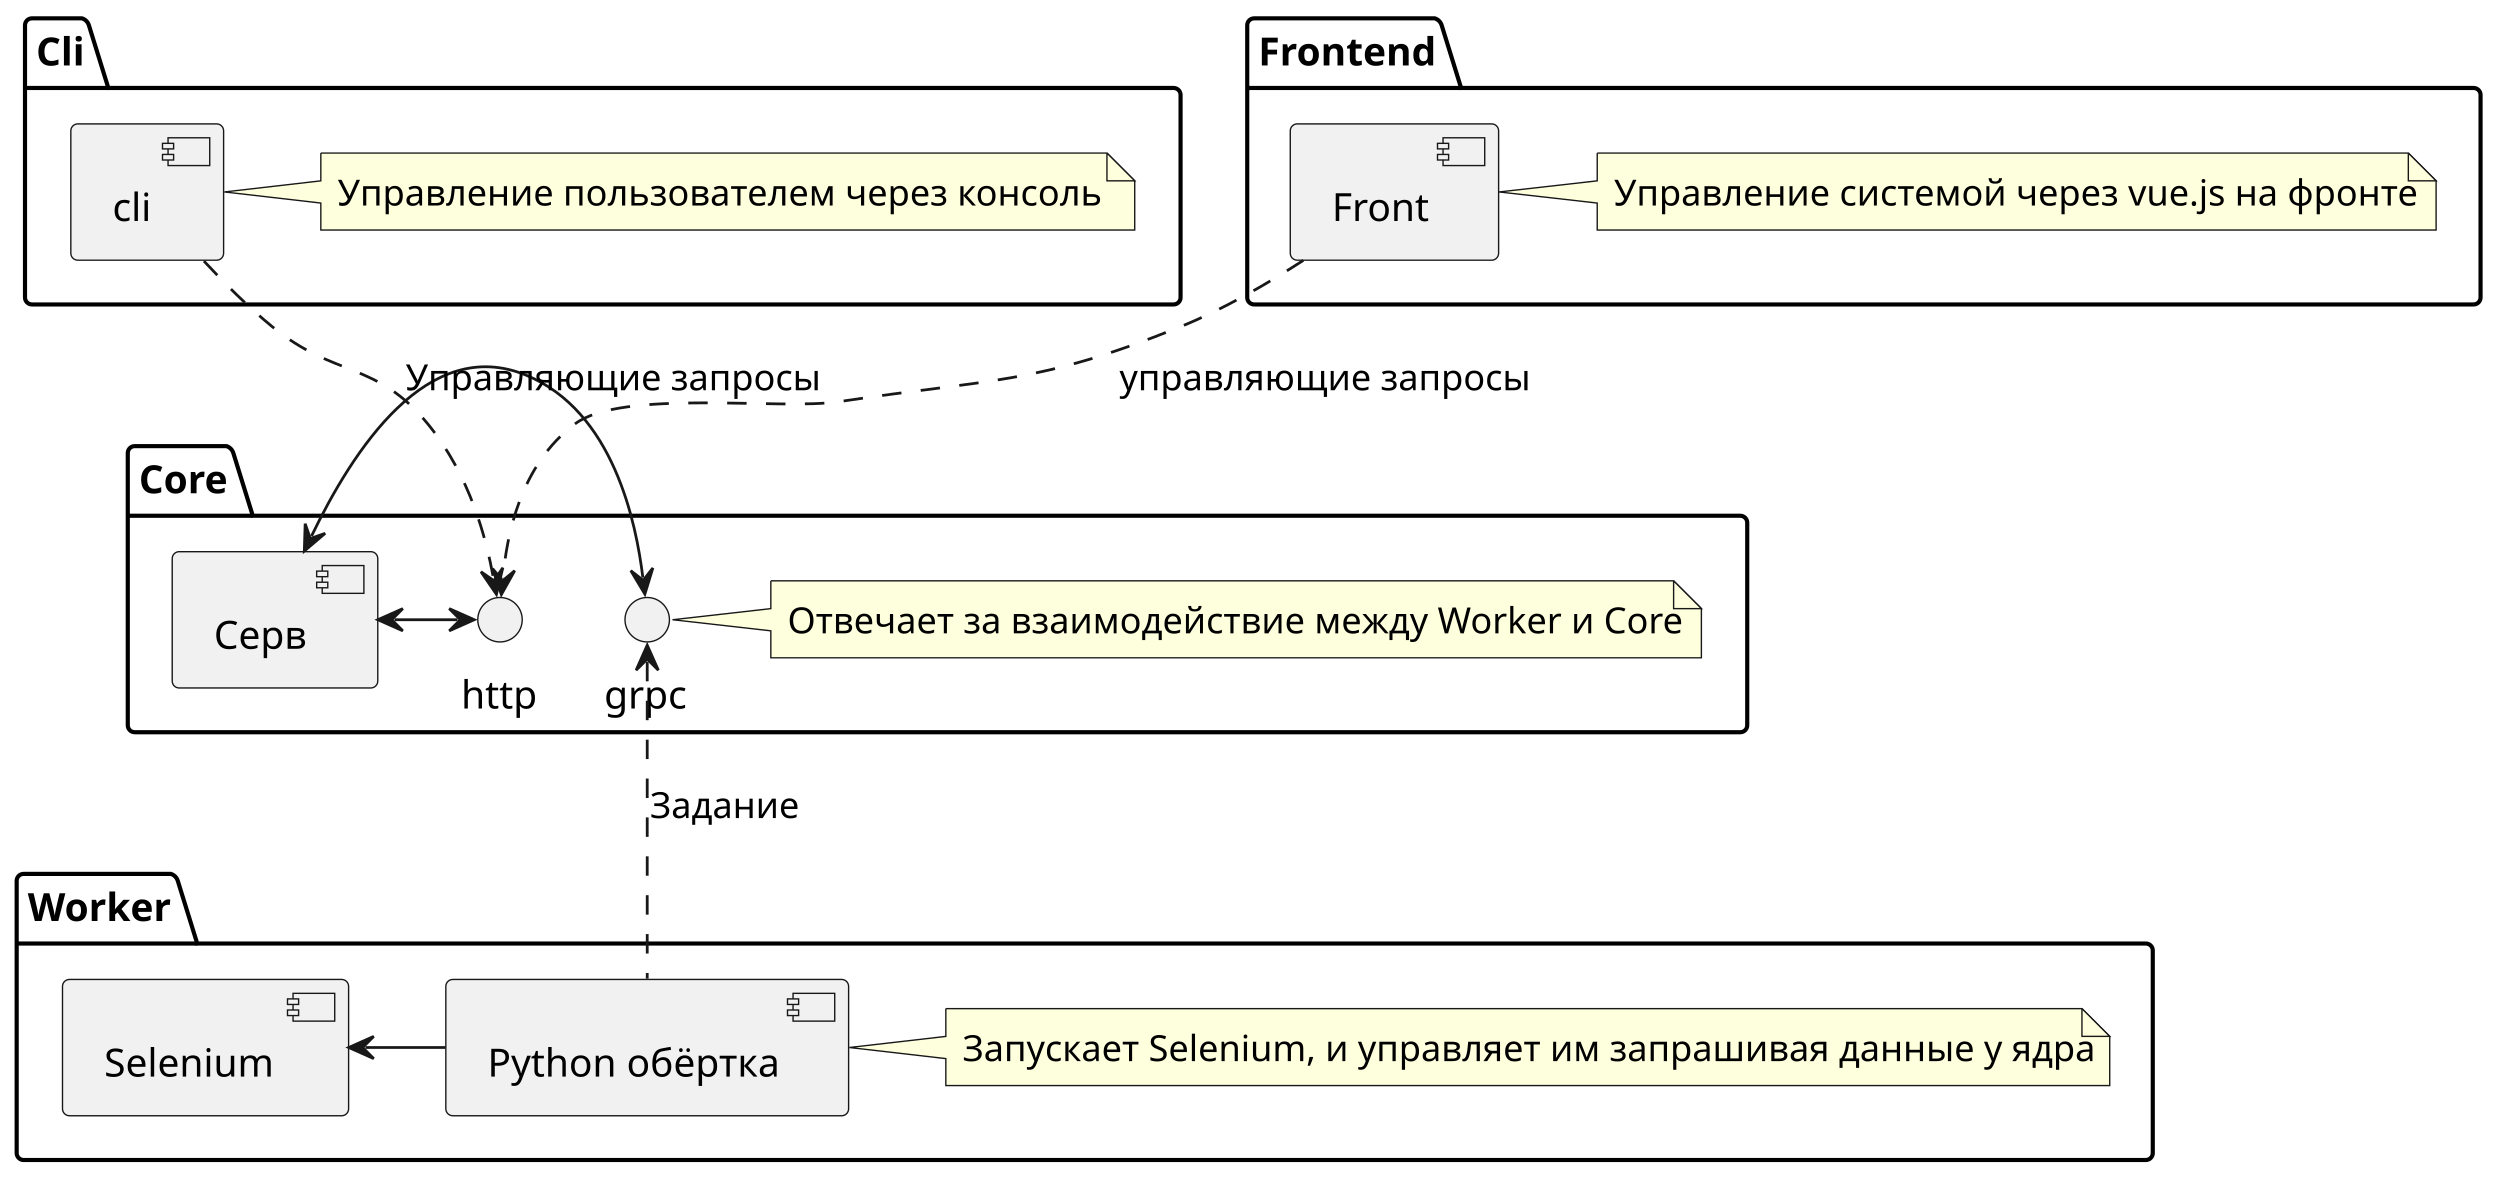
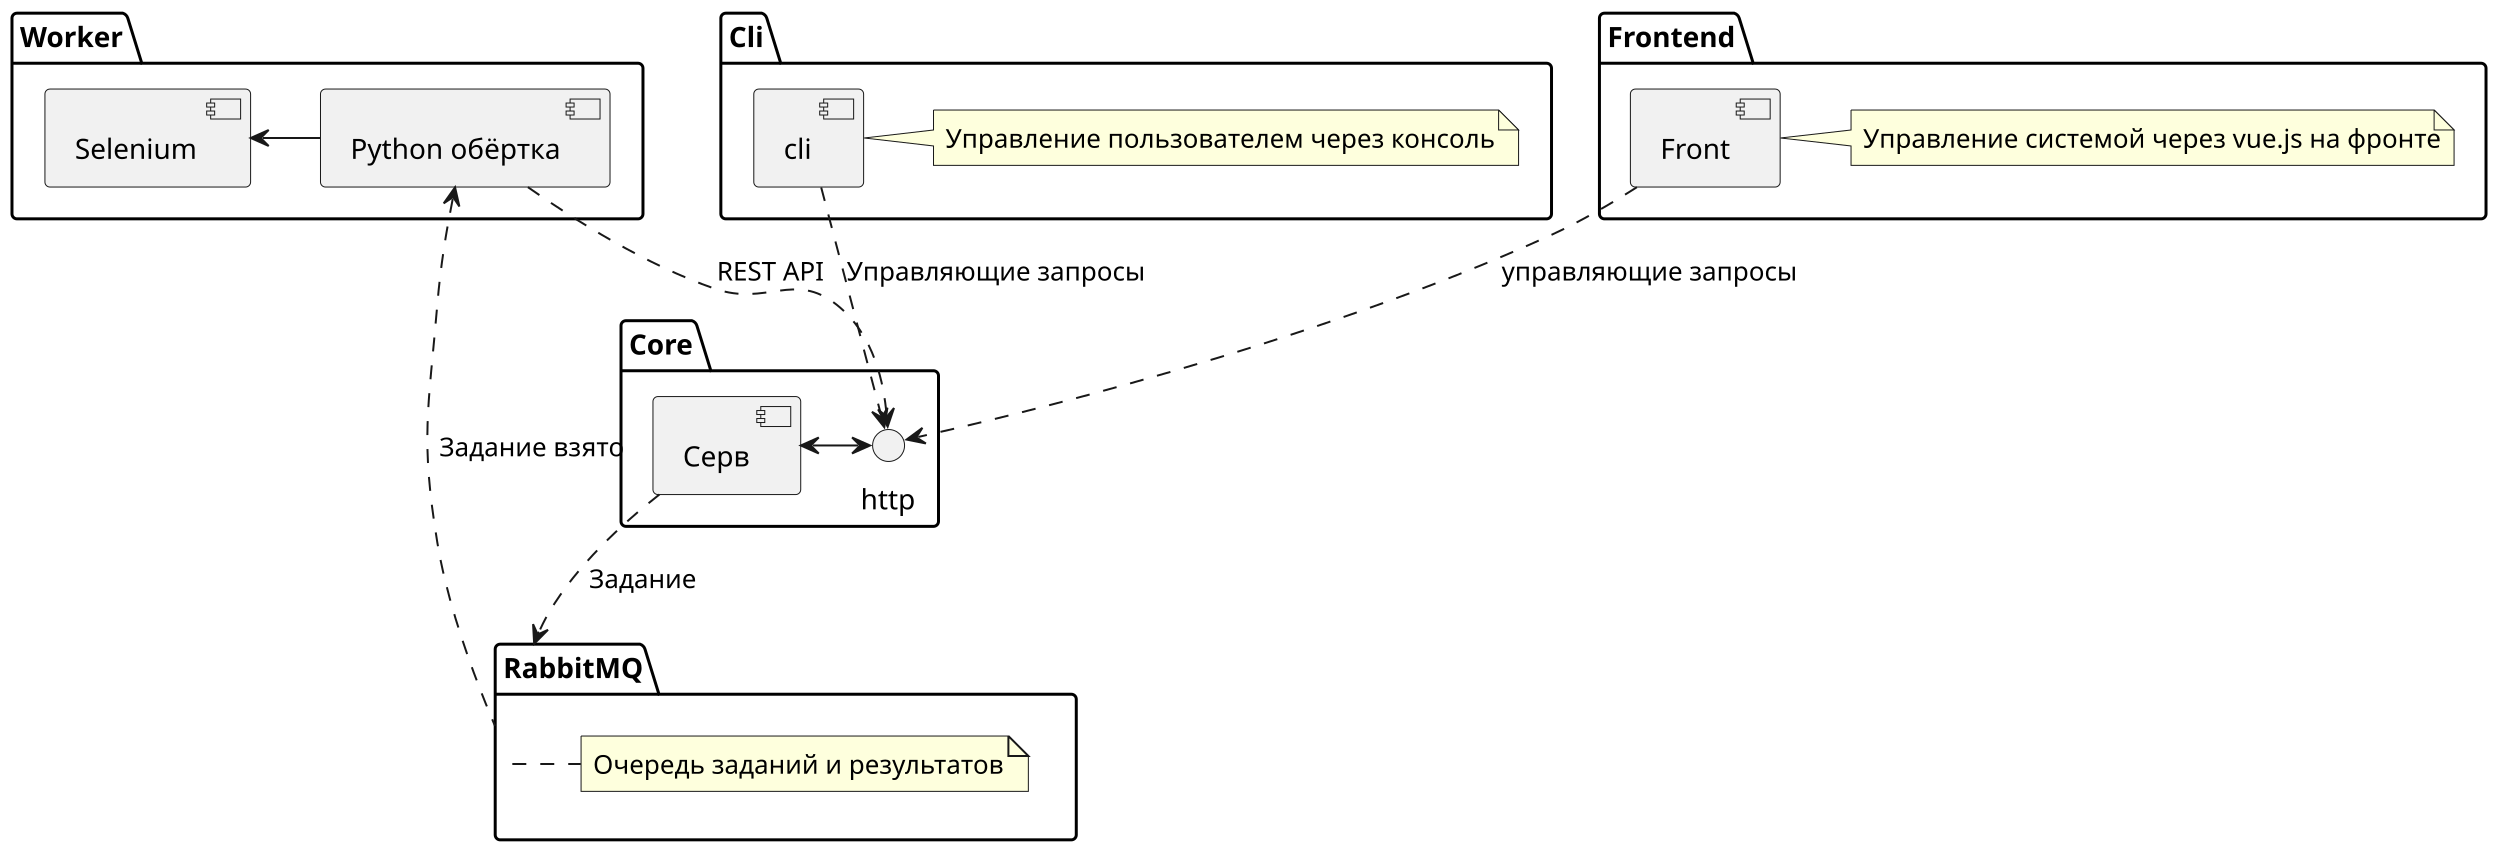
- <svg xmlns="http://www.w3.org/2000/svg" contentStyleType="text/css" height="424px" preserveAspectRatio="none" style="width:900px;height:424px;background:#FFFFFF;" version="1.1" viewBox="0 0 900 424" width="900px" zoomAndPan="magnify">
+ <svg xmlns="http://www.w3.org/2000/svg" contentStyleType="text/css" height="427px" preserveAspectRatio="none" style="width:1252px;height:427px;background:#FFFFFF;" version="1.1" viewBox="0 0 1252 427" width="1252px" zoomAndPan="magnify">
  <defs />
  <g>
    <g id="cluster_Worker">
-       <path d="M8.5,314.602 L61.5,314.602 A3.75,3.75 0 0 1 64,317.102 L71,339.67 L772.5,339.67 A2.5,2.5 0 0 1 775,342.17 L775,415.102 A2.5,2.5 0 0 1 772.5,417.602 L8.5,417.602 A2.5,2.5 0 0 1 6,415.102 L6,317.102 A2.5,2.5 0 0 1 8.5,314.602 " fill="none" style="stroke:#000000;stroke-width:1.5;" />
-       <line style="stroke:#000000;stroke-width:1.5;" x1="6" x2="71" y1="339.67" y2="339.67" />
-       <text fill="#000000" font-family="sans-serif" font-size="14" font-weight="bold" lengthAdjust="spacing" textLength="52" x="10" y="331.568">Worker</text>
+       <path d="M8.5,6.602 L61.5,6.602 A3.75,3.75 0 0 1 64,9.102 L71,31.67 L319.5,31.67 A2.5,2.5 0 0 1 322,34.17 L322,107.102 A2.5,2.5 0 0 1 319.5,109.602 L8.5,109.602 A2.5,2.5 0 0 1 6,107.102 L6,9.102 A2.5,2.5 0 0 1 8.5,6.602 " fill="none" style="stroke:#000000;stroke-width:1.5;" />
+       <line style="stroke:#000000;stroke-width:1.5;" x1="6" x2="71" y1="31.67" y2="31.67" />
+       <text fill="#000000" font-family="sans-serif" font-size="14" font-weight="bold" lengthAdjust="spacing" textLength="52" x="10" y="23.568">Worker</text>
    </g>
    <g id="cluster_Core">
-       <path d="M48.5,160.602 L81.5,160.602 A3.75,3.75 0 0 1 84,163.102 L91,185.67 L626.5,185.67 A2.5,2.5 0 0 1 629,188.17 L629,261.102 A2.5,2.5 0 0 1 626.5,263.602 L48.5,263.602 A2.5,2.5 0 0 1 46,261.102 L46,163.102 A2.5,2.5 0 0 1 48.5,160.602 " fill="none" style="stroke:#000000;stroke-width:1.5;" />
-       <line style="stroke:#000000;stroke-width:1.5;" x1="46" x2="91" y1="185.67" y2="185.67" />
-       <text fill="#000000" font-family="sans-serif" font-size="14" font-weight="bold" lengthAdjust="spacing" textLength="32" x="50" y="177.568">Core</text>
+       <path d="M313.5,160.602 L346.5,160.602 A3.75,3.75 0 0 1 349,163.102 L356,185.67 L467.5,185.67 A2.5,2.5 0 0 1 470,188.17 L470,261.102 A2.5,2.5 0 0 1 467.5,263.602 L313.5,263.602 A2.5,2.5 0 0 1 311,261.102 L311,163.102 A2.5,2.5 0 0 1 313.5,160.602 " fill="none" style="stroke:#000000;stroke-width:1.5;" />
+       <line style="stroke:#000000;stroke-width:1.5;" x1="311" x2="356" y1="185.67" y2="185.67" />
+       <text fill="#000000" font-family="sans-serif" font-size="14" font-weight="bold" lengthAdjust="spacing" textLength="32" x="315" y="177.568">Core</text>
+     </g>
+     <g id="cluster_RabbitMQ">
+       <path d="M250.5,322.602 L320.5,322.602 A3.75,3.75 0 0 1 323,325.102 L330,347.67 L536.5,347.67 A2.5,2.5 0 0 1 539,350.17 L539,418.102 A2.5,2.5 0 0 1 536.5,420.602 L250.5,420.602 A2.5,2.5 0 0 1 248,418.102 L248,325.102 A2.5,2.5 0 0 1 250.5,322.602 " fill="none" style="stroke:#000000;stroke-width:1.5;" />
+       <line style="stroke:#000000;stroke-width:1.5;" x1="248" x2="330" y1="347.67" y2="347.67" />
+       <text fill="#000000" font-family="sans-serif" font-size="14" font-weight="bold" lengthAdjust="spacing" textLength="69" x="252" y="339.568">RabbitMQ</text>
    </g>
    <g id="cluster_Cli">
-       <path d="M11.5,6.602 L29.5,6.602 A3.75,3.75 0 0 1 32,9.102 L39,31.67 L422.5,31.67 A2.5,2.5 0 0 1 425,34.17 L425,107.102 A2.5,2.5 0 0 1 422.5,109.602 L11.5,109.602 A2.5,2.5 0 0 1 9,107.102 L9,9.102 A2.5,2.5 0 0 1 11.5,6.602 " fill="none" style="stroke:#000000;stroke-width:1.5;" />
-       <line style="stroke:#000000;stroke-width:1.5;" x1="9" x2="39" y1="31.67" y2="31.67" />
-       <text fill="#000000" font-family="sans-serif" font-size="14" font-weight="bold" lengthAdjust="spacing" textLength="17" x="13" y="23.568">Cli</text>
+       <path d="M363.5,6.602 L381.5,6.602 A3.75,3.75 0 0 1 384,9.102 L391,31.67 L774.5,31.67 A2.5,2.5 0 0 1 777,34.17 L777,107.102 A2.5,2.5 0 0 1 774.5,109.602 L363.5,109.602 A2.5,2.5 0 0 1 361,107.102 L361,9.102 A2.5,2.5 0 0 1 363.5,6.602 " fill="none" style="stroke:#000000;stroke-width:1.5;" />
+       <line style="stroke:#000000;stroke-width:1.5;" x1="361" x2="391" y1="31.67" y2="31.67" />
+       <text fill="#000000" font-family="sans-serif" font-size="14" font-weight="bold" lengthAdjust="spacing" textLength="17" x="365" y="23.568">Cli</text>
    </g>
    <g id="cluster_Frontend">
-       <path d="M451.5,6.602 L516.5,6.602 A3.75,3.75 0 0 1 519,9.102 L526,31.67 L890.5,31.67 A2.5,2.5 0 0 1 893,34.17 L893,107.102 A2.5,2.5 0 0 1 890.5,109.602 L451.5,109.602 A2.5,2.5 0 0 1 449,107.102 L449,9.102 A2.5,2.5 0 0 1 451.5,6.602 " fill="none" style="stroke:#000000;stroke-width:1.5;" />
-       <line style="stroke:#000000;stroke-width:1.5;" x1="449" x2="526" y1="31.67" y2="31.67" />
-       <text fill="#000000" font-family="sans-serif" font-size="14" font-weight="bold" lengthAdjust="spacing" textLength="64" x="453" y="23.568">Frontend</text>
+       <path d="M803.5,6.602 L868.5,6.602 A3.75,3.75 0 0 1 871,9.102 L878,31.67 L1242.5,31.67 A2.5,2.5 0 0 1 1245,34.17 L1245,107.102 A2.5,2.5 0 0 1 1242.5,109.602 L803.5,109.602 A2.5,2.5 0 0 1 801,107.102 L801,9.102 A2.5,2.5 0 0 1 803.5,6.602 " fill="none" style="stroke:#000000;stroke-width:1.5;" />
+       <line style="stroke:#000000;stroke-width:1.5;" x1="801" x2="878" y1="31.67" y2="31.67" />
+       <text fill="#000000" font-family="sans-serif" font-size="14" font-weight="bold" lengthAdjust="spacing" textLength="64" x="805" y="23.568">Frontend</text>
    </g>
    <g id="elem_Selenium">
-       <rect fill="#F1F1F1" height="49.068" rx="2.5" ry="2.5" style="stroke:#181818;stroke-width:0.5;" width="103" x="22.5" y="352.602" />
-       <rect fill="#F1F1F1" height="10" style="stroke:#181818;stroke-width:0.5;" width="15" x="105.5" y="357.602" />
-       <rect fill="#F1F1F1" height="2" style="stroke:#181818;stroke-width:0.5;" width="4" x="103.5" y="359.602" />
-       <rect fill="#F1F1F1" height="2" style="stroke:#181818;stroke-width:0.5;" width="4" x="103.5" y="363.602" />
-       <text fill="#000000" font-family="sans-serif" font-size="14" lengthAdjust="spacing" textLength="63" x="37.5" y="387.568">Selenium</text>
+       <rect fill="#F1F1F1" height="49.068" rx="2.5" ry="2.5" style="stroke:#181818;stroke-width:0.5;" width="103" x="22.5" y="44.602" />
+       <rect fill="#F1F1F1" height="10" style="stroke:#181818;stroke-width:0.5;" width="15" x="105.5" y="49.602" />
+       <rect fill="#F1F1F1" height="2" style="stroke:#181818;stroke-width:0.5;" width="4" x="103.5" y="51.602" />
+       <rect fill="#F1F1F1" height="2" style="stroke:#181818;stroke-width:0.5;" width="4" x="103.5" y="55.602" />
+       <text fill="#000000" font-family="sans-serif" font-size="14" lengthAdjust="spacing" textLength="63" x="37.5" y="79.568">Selenium</text>
    </g>
    <g id="elem_Python обёртка">
-       <rect fill="#F1F1F1" height="49.068" rx="2.5" ry="2.5" style="stroke:#181818;stroke-width:0.5;" width="145" x="160.5" y="352.602" />
-       <rect fill="#F1F1F1" height="10" style="stroke:#181818;stroke-width:0.5;" width="15" x="285.5" y="357.602" />
-       <rect fill="#F1F1F1" height="2" style="stroke:#181818;stroke-width:0.5;" width="4" x="283.5" y="359.602" />
-       <rect fill="#F1F1F1" height="2" style="stroke:#181818;stroke-width:0.5;" width="4" x="283.5" y="363.602" />
-       <text fill="#000000" font-family="sans-serif" font-size="14" lengthAdjust="spacing" textLength="105" x="175.5" y="387.568">Python обёртка</text>
-     </g>
-     <g id="elem_GMN6">
-       <path d="M340.5,363.102 L340.5,373.102 L305.75,377.102 L340.5,381.102 L340.5,390.808 A0,0 0 0 0 340.5,390.808 L759.5,390.808 A0,0 0 0 0 759.5,390.808 L759.5,373.102 L749.5,363.102 L340.5,363.102 A0,0 0 0 0 340.5,363.102 " fill="#FEFFDD" style="stroke:#181818;stroke-width:0.5;" />
-       <path d="M749.5,363.102 L749.5,373.102 L759.5,373.102 L749.5,363.102 " fill="#FEFFDD" style="stroke:#181818;stroke-width:0.5;" />
-       <text fill="#000000" font-family="sans-serif" font-size="13" lengthAdjust="spacing" textLength="398" x="346.5" y="381.999">Запускает Selenium, и управляет им запрашивая данные у ядра</text>
-     </g>
-     <g id="elem_grpc">
-       <ellipse cx="233" cy="223.102" fill="#F1F1F1" rx="8" ry="8" style="stroke:#181818;stroke-width:0.5;" />
-       <text fill="#000000" font-family="sans-serif" font-size="14" lengthAdjust="spacing" textLength="31" x="217.5" y="255.068">grpc</text>
-     </g>
-     <g id="elem_GMN12">
-       <path d="M277.5,209.102 L277.5,219.102 L242.11,223.102 L277.5,227.102 L277.5,236.808 A0,0 0 0 0 277.5,236.808 L612.5,236.808 A0,0 0 0 0 612.5,236.808 L612.5,219.102 L602.5,209.102 L277.5,209.102 A0,0 0 0 0 277.5,209.102 " fill="#FEFFDD" style="stroke:#181818;stroke-width:0.5;" />
-       <path d="M602.5,209.102 L602.5,219.102 L612.5,219.102 L602.5,209.102 " fill="#FEFFDD" style="stroke:#181818;stroke-width:0.5;" />
-       <text fill="#000000" font-family="sans-serif" font-size="13" lengthAdjust="spacing" textLength="314" x="283.5" y="227.999">Отвечает за взаимодействие между Worker и Core</text>
+       <rect fill="#F1F1F1" height="49.068" rx="2.5" ry="2.5" style="stroke:#181818;stroke-width:0.5;" width="145" x="160.5" y="44.602" />
+       <rect fill="#F1F1F1" height="10" style="stroke:#181818;stroke-width:0.5;" width="15" x="285.5" y="49.602" />
+       <rect fill="#F1F1F1" height="2" style="stroke:#181818;stroke-width:0.5;" width="4" x="283.5" y="51.602" />
+       <rect fill="#F1F1F1" height="2" style="stroke:#181818;stroke-width:0.5;" width="4" x="283.5" y="55.602" />
+       <text fill="#000000" font-family="sans-serif" font-size="14" lengthAdjust="spacing" textLength="105" x="175.5" y="79.568">Python обёртка</text>
    </g>
    <g id="elem_Серв">
-       <rect fill="#F1F1F1" height="49.068" rx="2.5" ry="2.5" style="stroke:#181818;stroke-width:0.5;" width="74" x="62" y="198.602" />
-       <rect fill="#F1F1F1" height="10" style="stroke:#181818;stroke-width:0.5;" width="15" x="116" y="203.602" />
-       <rect fill="#F1F1F1" height="2" style="stroke:#181818;stroke-width:0.5;" width="4" x="114" y="205.602" />
-       <rect fill="#F1F1F1" height="2" style="stroke:#181818;stroke-width:0.5;" width="4" x="114" y="209.602" />
-       <text fill="#000000" font-family="sans-serif" font-size="14" lengthAdjust="spacing" textLength="34" x="77" y="233.568">Серв</text>
+       <rect fill="#F1F1F1" height="49.068" rx="2.5" ry="2.5" style="stroke:#181818;stroke-width:0.5;" width="74" x="327" y="198.602" />
+       <rect fill="#F1F1F1" height="10" style="stroke:#181818;stroke-width:0.5;" width="15" x="381" y="203.602" />
+       <rect fill="#F1F1F1" height="2" style="stroke:#181818;stroke-width:0.5;" width="4" x="379" y="205.602" />
+       <rect fill="#F1F1F1" height="2" style="stroke:#181818;stroke-width:0.5;" width="4" x="379" y="209.602" />
+       <text fill="#000000" font-family="sans-serif" font-size="14" lengthAdjust="spacing" textLength="34" x="342" y="233.568">Серв</text>
    </g>
    <g id="elem_http">
-       <ellipse cx="180" cy="223.102" fill="#F1F1F1" rx="8" ry="8" style="stroke:#181818;stroke-width:0.5;" />
-       <text fill="#000000" font-family="sans-serif" font-size="14" lengthAdjust="spacing" textLength="28" x="166" y="255.068">http</text>
+       <ellipse cx="445" cy="223.102" fill="#F1F1F1" rx="8" ry="8" style="stroke:#181818;stroke-width:0.5;" />
+       <text fill="#000000" font-family="sans-serif" font-size="14" lengthAdjust="spacing" textLength="28" x="431" y="255.068">http</text>
+     </g>
+     <g id="elem_GMN14">
+       <path d="M291,368.602 L291,396.308 L515,396.308 L515,378.602 L505,368.602 L291,368.602 " fill="#FEFFDD" style="stroke:#181818;stroke-width:0.5;" />
+       <path d="M505,368.602 L505,378.602 L515,378.602 L505,368.602 " fill="#FEFFDD" style="stroke:#181818;stroke-width:1.0;" />
+       <text fill="#000000" font-family="sans-serif" font-size="13" lengthAdjust="spacing" textLength="203" x="297" y="387.499">Очередь заданий и результатов</text>
    </g>
    <g id="elem_cli">
-       <rect fill="#F1F1F1" height="49.068" rx="2.5" ry="2.5" style="stroke:#181818;stroke-width:0.5;" width="55" x="25.5" y="44.602" />
-       <rect fill="#F1F1F1" height="10" style="stroke:#181818;stroke-width:0.5;" width="15" x="60.5" y="49.602" />
-       <rect fill="#F1F1F1" height="2" style="stroke:#181818;stroke-width:0.5;" width="4" x="58.5" y="51.602" />
-       <rect fill="#F1F1F1" height="2" style="stroke:#181818;stroke-width:0.5;" width="4" x="58.5" y="55.602" />
-       <text fill="#000000" font-family="sans-serif" font-size="14" lengthAdjust="spacing" textLength="15" x="40.5" y="79.568">cli</text>
+       <rect fill="#F1F1F1" height="49.068" rx="2.5" ry="2.5" style="stroke:#181818;stroke-width:0.5;" width="55" x="377.5" y="44.602" />
+       <rect fill="#F1F1F1" height="10" style="stroke:#181818;stroke-width:0.5;" width="15" x="412.5" y="49.602" />
+       <rect fill="#F1F1F1" height="2" style="stroke:#181818;stroke-width:0.5;" width="4" x="410.5" y="51.602" />
+       <rect fill="#F1F1F1" height="2" style="stroke:#181818;stroke-width:0.5;" width="4" x="410.5" y="55.602" />
+       <text fill="#000000" font-family="sans-serif" font-size="14" lengthAdjust="spacing" textLength="15" x="392.5" y="79.568">cli</text>
    </g>
-     <g id="elem_GMN22">
-       <path d="M115.5,55.102 L115.5,65.102 L80.76,69.102 L115.5,73.102 L115.5,82.808 A0,0 0 0 0 115.5,82.808 L408.5,82.808 A0,0 0 0 0 408.5,82.808 L408.5,65.102 L398.5,55.102 L115.5,55.102 A0,0 0 0 0 115.5,55.102 " fill="#FEFFDD" style="stroke:#181818;stroke-width:0.5;" />
-       <path d="M398.5,55.102 L398.5,65.102 L408.5,65.102 L398.5,55.102 " fill="#FEFFDD" style="stroke:#181818;stroke-width:0.5;" />
-       <text fill="#000000" font-family="sans-serif" font-size="13" lengthAdjust="spacing" textLength="272" x="121.5" y="73.999">Управление пользователем через консоль</text>
+     <g id="elem_GMN20">
+       <path d="M467.5,55.102 L467.5,65.102 L432.76,69.102 L467.5,73.102 L467.5,82.808 A0,0 0 0 0 467.5,82.808 L760.5,82.808 A0,0 0 0 0 760.5,82.808 L760.5,65.102 L750.5,55.102 L467.5,55.102 A0,0 0 0 0 467.5,55.102 " fill="#FEFFDD" style="stroke:#181818;stroke-width:0.5;" />
+       <path d="M750.5,55.102 L750.5,65.102 L760.5,65.102 L750.5,55.102 " fill="#FEFFDD" style="stroke:#181818;stroke-width:0.5;" />
+       <text fill="#000000" font-family="sans-serif" font-size="13" lengthAdjust="spacing" textLength="272" x="473.5" y="73.999">Управление пользователем через консоль</text>
    </g>
    <g id="elem_Front">
-       <rect fill="#F1F1F1" height="49.068" rx="2.5" ry="2.5" style="stroke:#181818;stroke-width:0.5;" width="75" x="464.5" y="44.602" />
-       <rect fill="#F1F1F1" height="10" style="stroke:#181818;stroke-width:0.5;" width="15" x="519.5" y="49.602" />
-       <rect fill="#F1F1F1" height="2" style="stroke:#181818;stroke-width:0.5;" width="4" x="517.5" y="51.602" />
-       <rect fill="#F1F1F1" height="2" style="stroke:#181818;stroke-width:0.5;" width="4" x="517.5" y="55.602" />
-       <text fill="#000000" font-family="sans-serif" font-size="14" lengthAdjust="spacing" textLength="35" x="479.5" y="79.568">Front</text>
+       <rect fill="#F1F1F1" height="49.068" rx="2.5" ry="2.5" style="stroke:#181818;stroke-width:0.5;" width="75" x="816.5" y="44.602" />
+       <rect fill="#F1F1F1" height="10" style="stroke:#181818;stroke-width:0.5;" width="15" x="871.5" y="49.602" />
+       <rect fill="#F1F1F1" height="2" style="stroke:#181818;stroke-width:0.5;" width="4" x="869.5" y="51.602" />
+       <rect fill="#F1F1F1" height="2" style="stroke:#181818;stroke-width:0.5;" width="4" x="869.5" y="55.602" />
+       <text fill="#000000" font-family="sans-serif" font-size="14" lengthAdjust="spacing" textLength="35" x="831.5" y="79.568">Front</text>
    </g>
-     <g id="elem_GMN28">
-       <path d="M575,55.102 L575,65.102 L539.62,69.102 L575,73.102 L575,82.808 A0,0 0 0 0 575,82.808 L877,82.808 A0,0 0 0 0 877,82.808 L877,65.102 L867,55.102 L575,55.102 A0,0 0 0 0 575,55.102 " fill="#FEFFDD" style="stroke:#181818;stroke-width:0.5;" />
-       <path d="M867,55.102 L867,65.102 L877,65.102 L867,55.102 " fill="#FEFFDD" style="stroke:#181818;stroke-width:0.5;" />
-       <text fill="#000000" font-family="sans-serif" font-size="13" lengthAdjust="spacing" textLength="281" x="581" y="73.999">Управление системой через vue.js на фронте</text>
+     <g id="elem_GMN26">
+       <path d="M927,55.102 L927,65.102 L891.62,69.102 L927,73.102 L927,82.808 A0,0 0 0 0 927,82.808 L1229,82.808 A0,0 0 0 0 1229,82.808 L1229,65.102 L1219,55.102 L927,55.102 A0,0 0 0 0 927,55.102 " fill="#FEFFDD" style="stroke:#181818;stroke-width:0.5;" />
+       <path d="M1219,55.102 L1219,65.102 L1229,65.102 L1219,55.102 " fill="#FEFFDD" style="stroke:#181818;stroke-width:0.5;" />
+       <text fill="#000000" font-family="sans-serif" font-size="13" lengthAdjust="spacing" textLength="281" x="933" y="73.999">Управление системой через vue.js на фронте</text>
    </g>
    <g id="link_Selenium_Python обёртка">
-       <path d="M131.55,377.102 C143.16,377.102 148.78,377.102 160.39,377.102 " fill="none" id="Selenium-backto-Python обёртка" style="stroke:#181818;stroke-width:1.0;" />
-       <polygon fill="#181818" points="125.55,377.102,134.55,381.102,130.55,377.102,134.55,373.102,125.55,377.102" style="stroke:#181818;stroke-width:1.0;" />
-     </g>
-     <g id="link_grpc_Python обёртка">
-       <path d="M233,238.272 C233,260.662 233,317.602 233,352.332 " fill="none" id="grpc-backto-Python обёртка" style="stroke:#181818;stroke-width:1.0;stroke-dasharray:7.0,7.0;" />
-       <polygon fill="#181818" points="233,232.272,229,241.272,233,237.272,237,241.272,233,232.272" style="stroke:#181818;stroke-width:1.0;" />
-       <text fill="#000000" font-family="sans-serif" font-size="13" lengthAdjust="spacing" textLength="53" x="234" y="294.499">Задание</text>
-     </g>
-     <g id="link_Серв_grpc">
-       <path d="M112.156,192.968 C127.056,162.067 153.87,120.342 189.5,135.102 C220.83,148.082 229.016,188.096 231.426,207.926 " fill="none" id="Серв-grpc" style="stroke:#181818;stroke-width:1.0;" />
-       <polygon fill="#181818" points="109.55,198.372,117.062,192.003,111.722,193.868,109.856,188.528,109.55,198.372" style="stroke:#181818;stroke-width:1.0;" />
-       <polygon fill="#181818" points="232.15,213.882,235.035,204.465,231.547,208.918,227.093,205.43,232.15,213.882" style="stroke:#181818;stroke-width:1.0;" />
+       <path d="M131.55,69.102 C143.16,69.102 148.78,69.102 160.39,69.102 " fill="none" id="Selenium-backto-Python обёртка" style="stroke:#181818;stroke-width:1.0;" />
+       <polygon fill="#181818" points="125.55,69.102,134.55,73.102,130.55,69.102,134.55,65.102,125.55,69.102" style="stroke:#181818;stroke-width:1.0;" />
    </g>
    <g id="link_Серв_http">
-       <path d="M142.02,223.102 C153.59,223.102 153.16,223.102 164.72,223.102 " fill="none" id="Серв-http" style="stroke:#181818;stroke-width:1.0;" />
-       <polygon fill="#181818" points="136.02,223.102,145.02,227.102,141.02,223.102,145.02,219.102,136.02,223.102" style="stroke:#181818;stroke-width:1.0;" />
-       <polygon fill="#181818" points="170.72,223.102,161.72,219.102,165.72,223.102,161.72,227.102,170.72,223.102" style="stroke:#181818;stroke-width:1.0;" />
+       <path d="M407.02,223.102 C418.59,223.102 418.16,223.102 429.72,223.102 " fill="none" id="Серв-http" style="stroke:#181818;stroke-width:1.0;" />
+       <polygon fill="#181818" points="401.02,223.102,410.02,227.102,406.02,223.102,410.02,219.102,401.02,223.102" style="stroke:#181818;stroke-width:1.0;" />
+       <polygon fill="#181818" points="435.72,223.102,426.72,219.102,430.72,223.102,426.72,227.102,435.72,223.102" style="stroke:#181818;stroke-width:1.0;" />
+     </g>
+     <g id="link_Python обёртка_http">
+       <path d="M264.36,93.732 C288.62,110.752 323.75,132.722 358,144.602 C383.83,153.562 397.6,135.592 419,152.602 C438.16,167.832 442.667,192.766 443.997,207.686 " fill="none" id="Python обёртка-to-http" style="stroke:#181818;stroke-width:1.0;stroke-dasharray:7.0,7.0;" />
+       <polygon fill="#181818" points="444.53,213.662,447.715,204.342,444.086,208.682,439.747,205.053,444.53,213.662" style="stroke:#181818;stroke-width:1.0;" />
+       <text fill="#000000" font-family="sans-serif" font-size="13" lengthAdjust="spacing" textLength="52" x="359" y="140.499">REST API</text>
+     </g>
+     <g id="link_Python обёртка_RabbitMQ">
+       <path d="M226.718,99.676 C223.448,116.096 220.68,132.622 219,152.602 C214.56,205.302 210.46,219.412 219,271.602 C223.1,296.657 232.127,323.697 240.239,344.698 C242.267,349.949 244.237,354.821 246.059,359.192 C246.515,360.284 246.961,361.345 247.396,362.373 C247.505,362.63 247.613,362.885 247.721,363.137 C247.775,363.264 247.828,363.39 247.882,363.515 " fill="none" id="Python обёртка-backto-RabbitMQ" style="stroke:#181818;stroke-width:1.0;stroke-dasharray:7.0,7.0;" />
+       <polygon fill="#181818" points="227.89,93.792,222.209,101.837,226.913,98.696,230.055,103.4,227.89,93.792" style="stroke:#181818;stroke-width:1.0;" />
+       <text fill="#000000" font-family="sans-serif" font-size="13" lengthAdjust="spacing" textLength="90" x="220" y="228.499">Задание взято</text>
+     </g>
+     <g id="link_Серв_RabbitMQ">
+       <path d="M330.26,247.612 C311.36,262.462 288.87,283.232 275,306.602 C272.875,310.183 270.986,313.997 269.307,317.934 C268.887,318.919 268.481,319.911 268.087,320.909 C267.89,321.408 269.827,316.3 269.636,316.801 " fill="none" id="Серв-to-RabbitMQ" style="stroke:#181818;stroke-width:1.0;stroke-dasharray:7.0,7.0;" />
+       <polygon fill="#181818" points="267.506,322.41,274.441,315.417,269.281,317.736,266.962,312.577,267.506,322.41" style="stroke:#181818;stroke-width:1.0;" />
+       <text fill="#000000" font-family="sans-serif" font-size="13" lengthAdjust="spacing" textLength="53" x="295" y="294.499">Задание</text>
+     </g>
+     <g id="link_RabbitMQ_GMN14">
+       <path d="M256.57,382.602 C268.01,382.602 279.45,382.602 290.89,382.602 " fill="none" id="RabbitMQ-GMN14" style="stroke:#181818;stroke-width:1.0;stroke-dasharray:7.0,7.0;" />
    </g>
    <g id="link_cli_http">
-       <path d="M73.42,93.992 C80.77,101.942 89.38,110.552 98,117.602 C120.72,136.182 135.43,129.872 154,152.602 C169.32,171.352 175.078,194.15 177.628,208.06 " fill="none" id="cli-to-http" style="stroke:#181818;stroke-width:1.0;stroke-dasharray:7.0,7.0;" />
-       <polygon fill="#181818" points="178.71,213.962,181.022,204.388,177.808,209.044,173.153,205.831,178.71,213.962" style="stroke:#181818;stroke-width:1.0;" />
-       <text fill="#000000" font-family="sans-serif" font-size="13" lengthAdjust="spacing" textLength="147" x="146" y="140.499">Управляющие запросы</text>
+       <path d="M411.25,93.852 C420.39,128.582 435.434,185.739 441.324,208.129 " fill="none" id="cli-to-http" style="stroke:#181818;stroke-width:1.0;stroke-dasharray:7.0,7.0;" />
+       <polygon fill="#181818" points="442.85,213.932,444.429,204.21,441.578,209.096,436.692,206.246,442.85,213.932" style="stroke:#181818;stroke-width:1.0;" />
+       <text fill="#000000" font-family="sans-serif" font-size="13" lengthAdjust="spacing" textLength="147" x="424" y="140.499">Управляющие запросы</text>
    </g>
    <g id="link_Front_http">
-       <path d="M469.19,93.732 C455.99,102.312 440.29,111.422 425,117.602 C373.12,138.592 357.34,136.232 302,144.602 C281.05,147.772 223.97,139.912 207,152.602 C187.1,167.482 182.41,193.167 181.04,208.057 " fill="none" id="Front-to-http" style="stroke:#181818;stroke-width:1.0;stroke-dasharray:7.0,7.0;" />
-       <polygon fill="#181818" points="180.49,214.032,185.298,205.436,180.948,209.053,177.331,204.703,180.49,214.032" style="stroke:#181818;stroke-width:1.0;" />
-       <text fill="#000000" font-family="sans-serif" font-size="13" lengthAdjust="spacing" textLength="146" x="403" y="140.499">управляющие запросы</text>
+       <path d="M819.75,93.752 C806.75,102.042 791.57,110.942 777,117.602 C654.45,173.632 499.337,210.037 459.877,218.827 " fill="none" id="Front-to-http" style="stroke:#181818;stroke-width:1.0;stroke-dasharray:7.0,7.0;" />
+       <polygon fill="#181818" points="454.02,220.132,463.674,222.079,458.9,219.045,461.935,214.271,454.02,220.132" style="stroke:#181818;stroke-width:1.0;" />
+       <text fill="#000000" font-family="sans-serif" font-size="13" lengthAdjust="spacing" textLength="146" x="752" y="140.499">управляющие запросы</text>
    </g>
  </g>
</svg>
